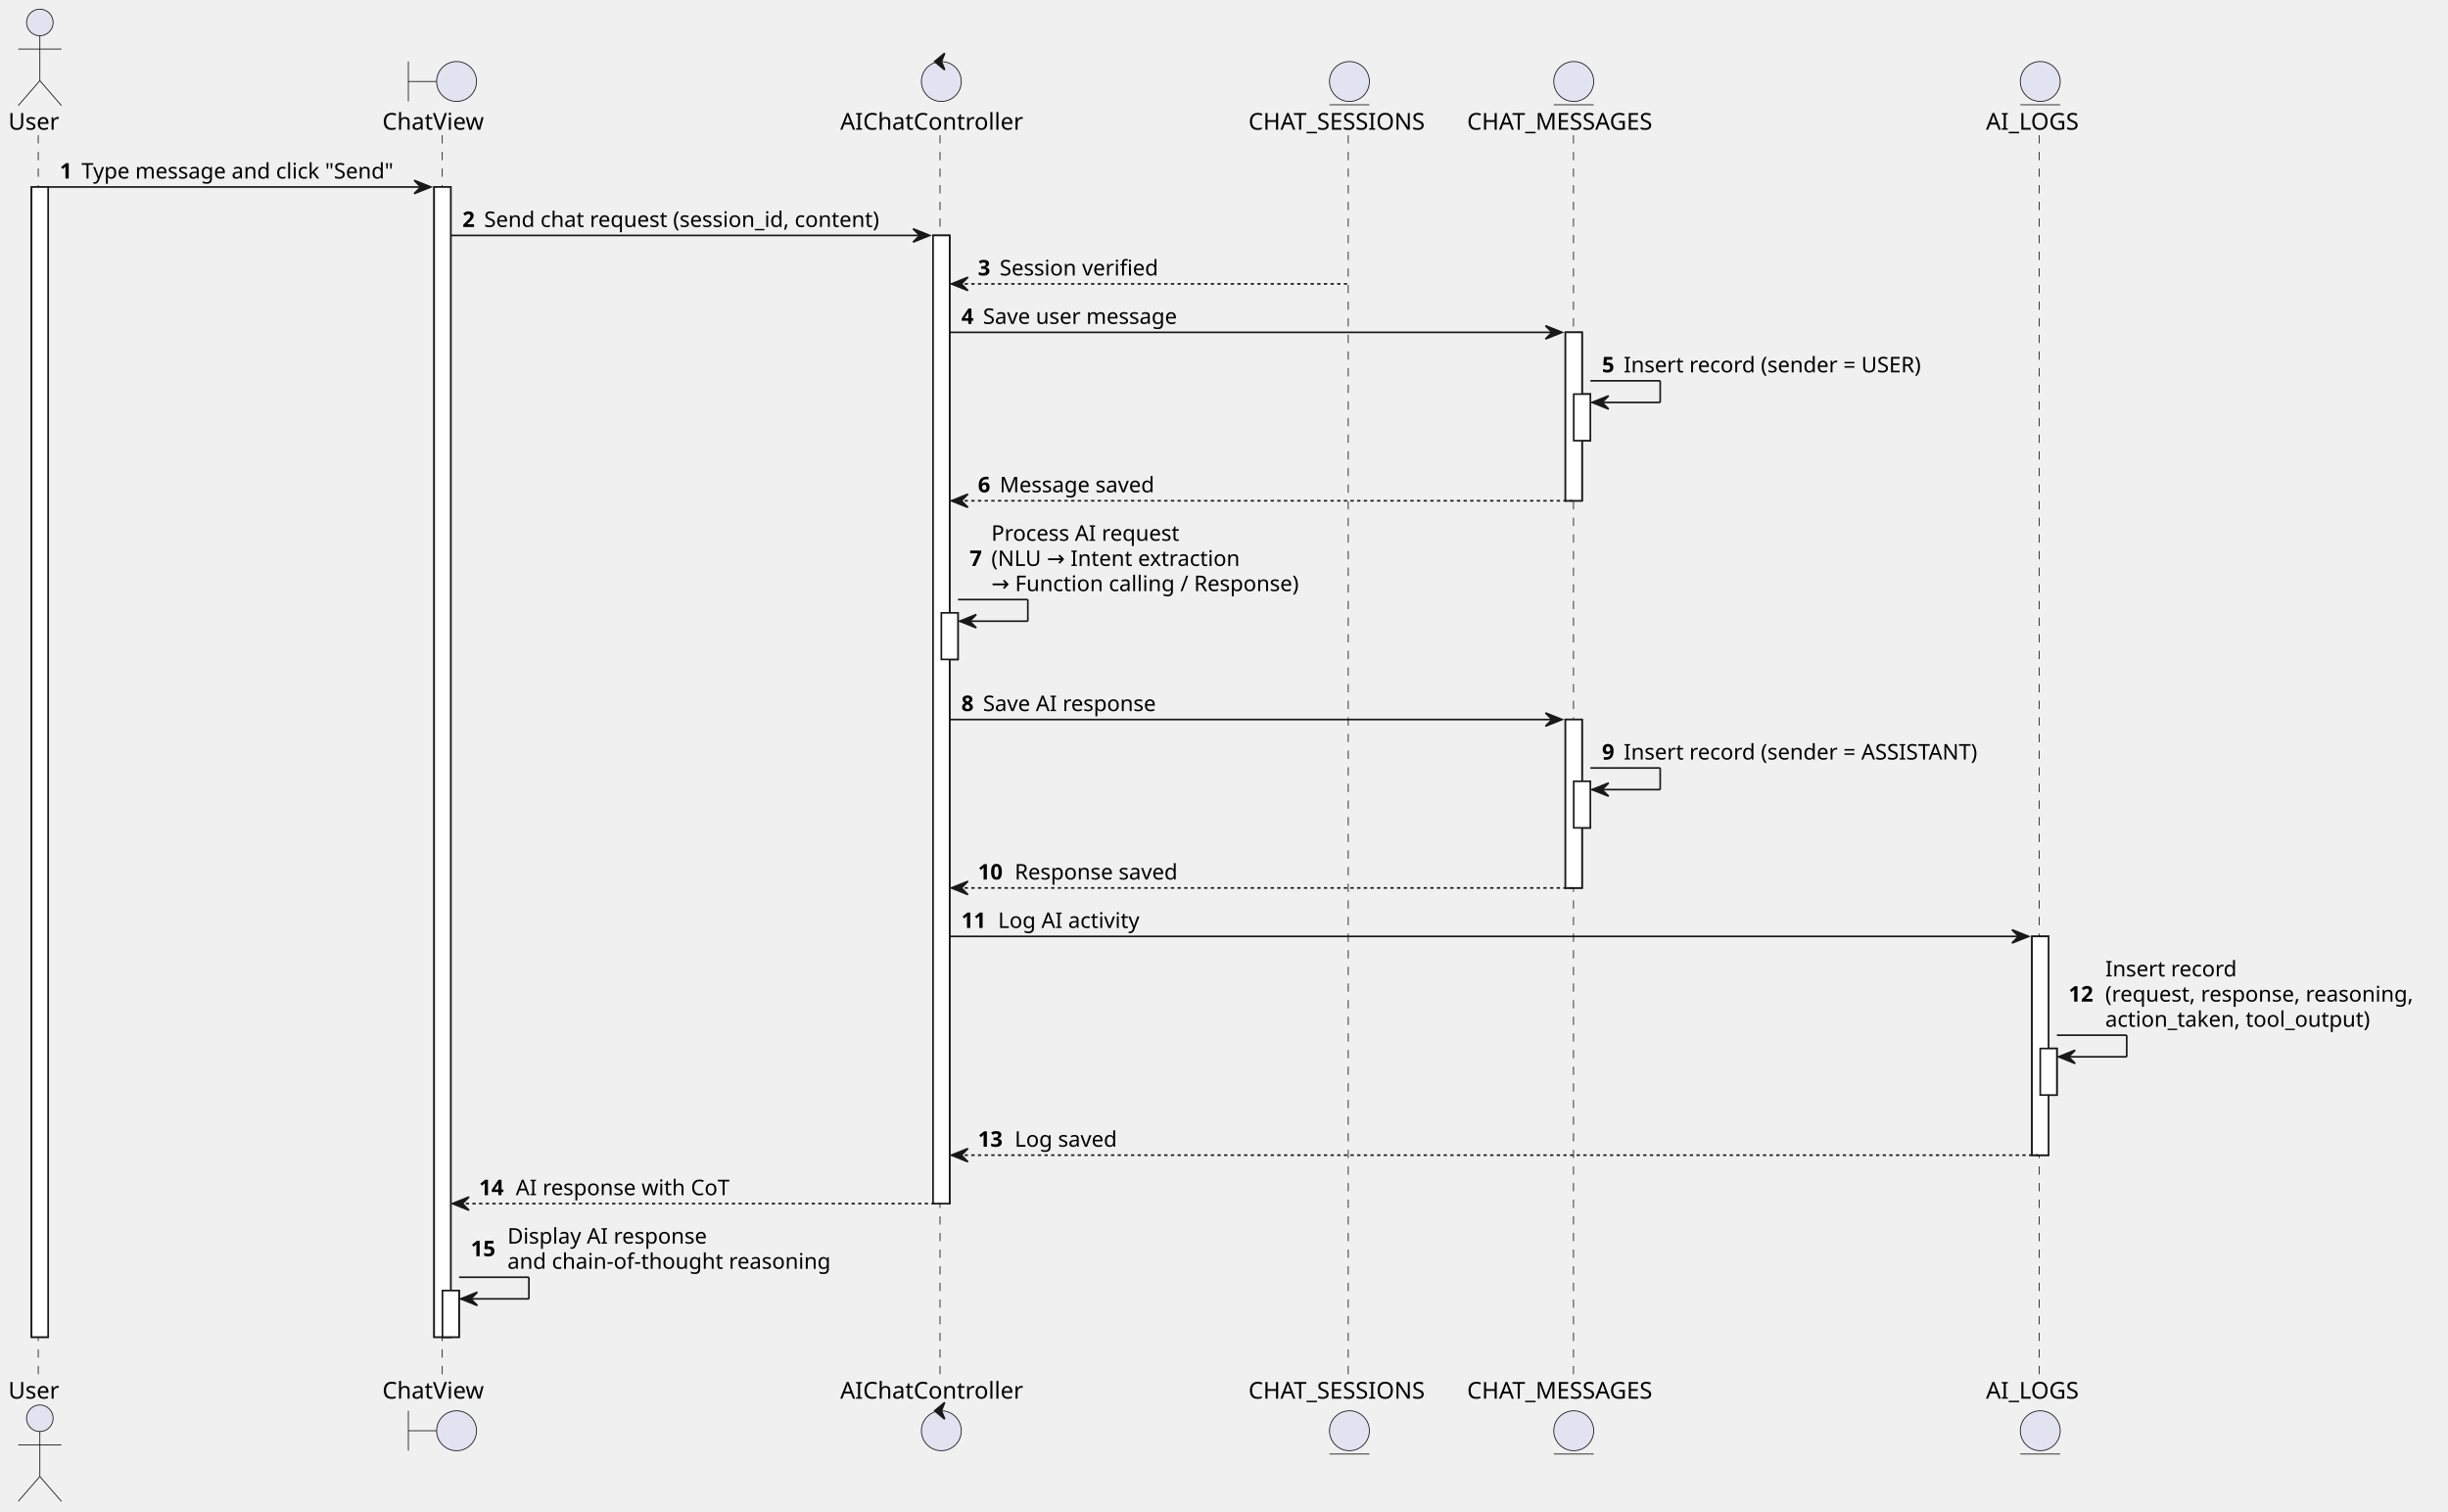
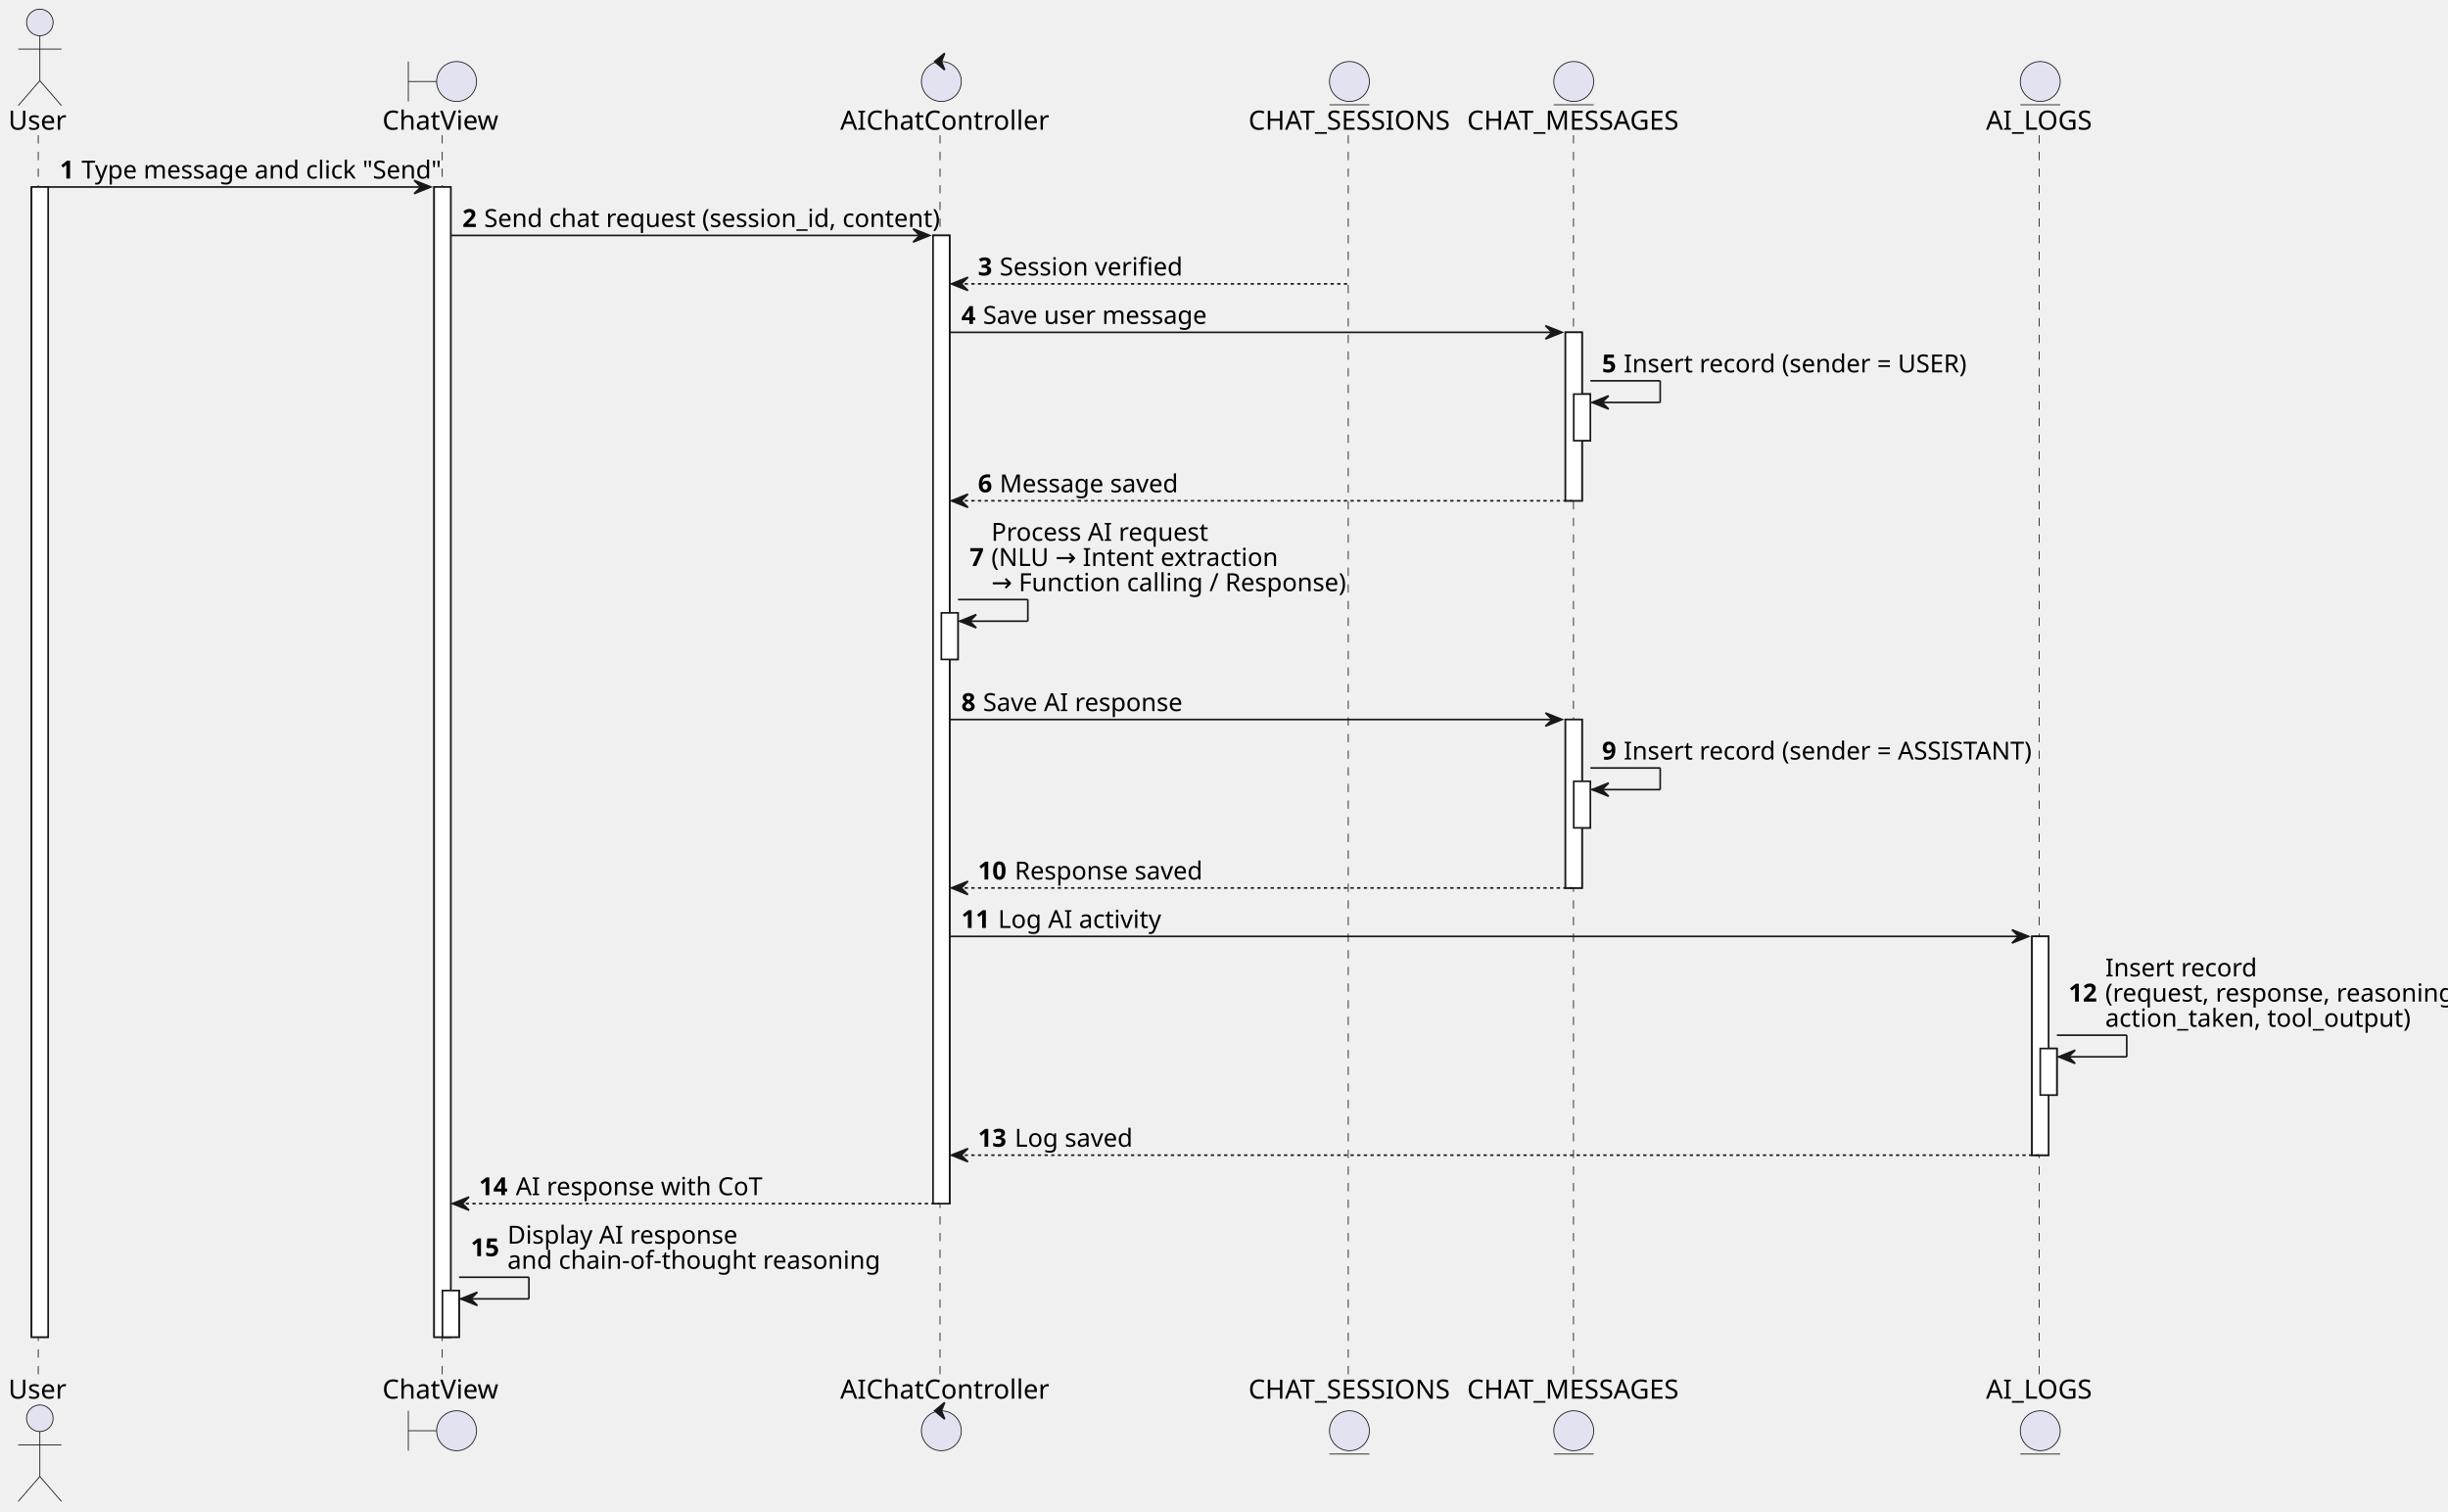
<svg xmlns="http://www.w3.org/2000/svg" contentStyleType="text/css" data-diagram-type="SEQUENCE" height="909px" preserveAspectRatio="none" style="width:1472px;height:909px;background:#FFFFFF;" version="1.1" viewBox="0 0 1472 909" width="1472px" zoomAndPan="magnify">
  <defs />
  <g>
    <g>
      <rect fill="#FFFFFF" height="691.523" style="stroke:#181818;stroke-width:1;" width="10" x="18.955" y="112.43" />
    </g>
    <g>
      <rect fill="#FFFFFF" height="691.523" style="stroke:#181818;stroke-width:1;" width="10" x="261.043" y="112.43" />
    </g>
    <g>
      <rect fill="#FFFFFF" height="28" style="stroke:#181818;stroke-width:1;" width="10" x="266.043" y="775.953" />
    </g>
    <g>
      <rect fill="#FFFFFF" height="582.125" style="stroke:#181818;stroke-width:1;" width="10" x="561.044" y="141.562" />
    </g>
    <g>
      <rect fill="#FFFFFF" height="28" style="stroke:#181818;stroke-width:1;" width="10" x="566.044" y="368.492" />
    </g>
    <g>
      <rect fill="#FFFFFF" height="101.266" style="stroke:#181818;stroke-width:1;" width="10" x="941.295" y="199.828" />
    </g>
    <g>
      <rect fill="#FFFFFF" height="28" style="stroke:#181818;stroke-width:1;" width="10" x="946.295" y="236.961" />
    </g>
    <g>
      <rect fill="#FFFFFF" height="101.266" style="stroke:#181818;stroke-width:1;" width="10" x="941.295" y="432.625" />
    </g>
    <g>
      <rect fill="#FFFFFF" height="28" style="stroke:#181818;stroke-width:1;" width="10" x="946.295" y="469.758" />
    </g>
    <g>
      <rect fill="#FFFFFF" height="131.531" style="stroke:#181818;stroke-width:1;" width="10" x="1221.82" y="563.023" />
    </g>
    <g>
      <rect fill="#FFFFFF" height="28" style="stroke:#181818;stroke-width:1;" width="10" x="1226.82" y="630.422" />
    </g>
    <g class="participant-lifeline" data-entity-uid="part1" data-qualified-name="U" id="part1-lifeline">
      <g>
        <rect fill="#000000" fill-opacity="0" height="747.656" width="8" x="19.955" y="81.297" />
        <line style="stroke:#181818;stroke-width:0.5;stroke-dasharray:5,5;" x1="23" x2="23" y1="81.297" y2="828.953" />
      </g>
    </g>
    <g class="participant-lifeline" data-entity-uid="part2" data-qualified-name="CV" id="part2-lifeline">
      <g>
        <rect fill="#000000" fill-opacity="0" height="747.656" width="8" x="262.043" y="81.297" />
        <line style="stroke:#181818;stroke-width:0.5;stroke-dasharray:5,5;" x1="265.919" x2="265.919" y1="81.297" y2="828.953" />
      </g>
    </g>
    <g class="participant-lifeline" data-entity-uid="part3" data-qualified-name="ACC" id="part3-lifeline">
      <g>
        <rect fill="#000000" fill-opacity="0" height="747.656" width="8" x="562.044" y="81.297" />
        <line style="stroke:#181818;stroke-width:0.5;stroke-dasharray:5,5;" x1="565.246" x2="565.246" y1="81.297" y2="828.953" />
      </g>
    </g>
    <g class="participant-lifeline" data-entity-uid="part4" data-qualified-name="CS" id="part4-lifeline">
      <g>
        <rect fill="#000000" fill-opacity="0" height="747.656" width="8" x="807.428" y="81.297" />
        <line style="stroke:#181818;stroke-width:0.5;stroke-dasharray:5,5;" x1="810.706" x2="810.706" y1="81.297" y2="828.953" />
      </g>
    </g>
    <g class="participant-lifeline" data-entity-uid="part5" data-qualified-name="CM" id="part5-lifeline">
      <g>
        <rect fill="#000000" fill-opacity="0" height="747.656" width="8" x="942.295" y="81.297" />
        <line style="stroke:#181818;stroke-width:0.5;stroke-dasharray:5,5;" x1="946.151" x2="946.151" y1="81.297" y2="828.953" />
      </g>
    </g>
    <g class="participant-lifeline" data-entity-uid="part6" data-qualified-name="AL" id="part6-lifeline">
      <g>
        <rect fill="#000000" fill-opacity="0" height="747.656" width="8" x="1222.82" y="81.297" />
        <line style="stroke:#181818;stroke-width:0.5;stroke-dasharray:5,5;" x1="1226.189" x2="1226.189" y1="81.297" y2="828.953" />
      </g>
    </g>
    <g class="participant participant-head" data-entity-uid="part1" data-qualified-name="U" id="part1-head">
-       <text fill="#000000" font-family="sans-serif" font-size="14" lengthAdjust="spacing" textLength="31.91" x="5" y="77.995">User</text>
+       <text fill="#000000" font-family="sans-serif" font-size="16" lengthAdjust="spacing" textLength="31.91" x="5" y="77.995">User</text>
      <ellipse cx="23.955" cy="13.5" fill="#E2E2F0" rx="8" ry="8" style="stroke:#181818;stroke-width:0.5;" />
      <path d="M23.955,21.5 L23.955,48.5 M10.955,29.5 L36.955,29.5 M23.955,48.5 L10.955,63.5 M23.955,48.5 L36.955,63.5" fill="none" style="stroke:#181818;stroke-width:0.5;" />
    </g>
    <g class="participant participant-tail" data-entity-uid="part1" data-qualified-name="U" id="part1-tail">
-       <text fill="#000000" font-family="sans-serif" font-size="14" lengthAdjust="spacing" textLength="31.91" x="5" y="840.948">User</text>
+       <text fill="#000000" font-family="sans-serif" font-size="16" lengthAdjust="spacing" textLength="31.91" x="5" y="840.948">User</text>
      <ellipse cx="23.955" cy="852.75" fill="#E2E2F0" rx="8" ry="8" style="stroke:#181818;stroke-width:0.5;" />
      <path d="M23.955,860.75 L23.955,887.75 M10.955,868.75 L36.955,868.75 M23.955,887.75 L10.955,902.75 M23.955,887.75 L36.955,902.75" fill="none" style="stroke:#181818;stroke-width:0.5;" />
    </g>
    <g class="participant participant-head" data-entity-uid="part2" data-qualified-name="CV" id="part2-head">
-       <text fill="#000000" font-family="sans-serif" font-size="14" lengthAdjust="spacing" textLength="66.247" x="229.919" y="77.995">ChatView</text>
+       <text fill="#000000" font-family="sans-serif" font-size="16" lengthAdjust="spacing" textLength="66.247" x="229.919" y="77.995">ChatView</text>
      <path d="M245.542,37 L245.542,61 M245.542,49 L262.543,49" fill="none" style="stroke:#181818;stroke-width:0.5;" />
      <ellipse cx="274.543" cy="49" fill="#E2E2F0" rx="12" ry="12" style="stroke:#181818;stroke-width:0.5;" />
    </g>
    <g class="participant participant-tail" data-entity-uid="part2" data-qualified-name="CV" id="part2-tail">
-       <text fill="#000000" font-family="sans-serif" font-size="14" lengthAdjust="spacing" textLength="66.247" x="229.919" y="840.948">ChatView</text>
+       <text fill="#000000" font-family="sans-serif" font-size="16" lengthAdjust="spacing" textLength="66.247" x="229.919" y="840.948">ChatView</text>
      <path d="M245.542,848.25 L245.542,872.25 M245.542,860.25 L262.543,860.25" fill="none" style="stroke:#181818;stroke-width:0.5;" />
      <ellipse cx="274.543" cy="860.25" fill="#E2E2F0" rx="12" ry="12" style="stroke:#181818;stroke-width:0.5;" />
    </g>
    <g class="participant participant-head" data-entity-uid="part3" data-qualified-name="ACC" id="part3-head">
-       <text fill="#000000" font-family="sans-serif" font-size="14" lengthAdjust="spacing" textLength="115.596" x="505.246" y="77.995">AIChatController</text>
+       <text fill="#000000" font-family="sans-serif" font-size="16" lengthAdjust="spacing" textLength="115.596" x="505.246" y="77.995">AIChatController</text>
      <ellipse cx="566.044" cy="49" fill="#E2E2F0" rx="12" ry="12" style="stroke:#181818;stroke-width:0.5;" />
      <polygon fill="#181818" points="562.044,37,568.044,32,566.044,37,568.044,42,562.044,37" style="stroke:#181818;stroke-width:1;" />
    </g>
    <g class="participant participant-tail" data-entity-uid="part3" data-qualified-name="ACC" id="part3-tail">
-       <text fill="#000000" font-family="sans-serif" font-size="14" lengthAdjust="spacing" textLength="115.596" x="505.246" y="840.948">AIChatController</text>
+       <text fill="#000000" font-family="sans-serif" font-size="16" lengthAdjust="spacing" textLength="115.596" x="505.246" y="840.948">AIChatController</text>
      <ellipse cx="566.044" cy="860.25" fill="#E2E2F0" rx="12" ry="12" style="stroke:#181818;stroke-width:0.5;" />
      <polygon fill="#181818" points="562.044,848.25,568.044,843.25,566.044,848.25,568.044,853.25,562.044,848.25" style="stroke:#181818;stroke-width:1;" />
    </g>
    <g class="participant participant-head" data-entity-uid="part4" data-qualified-name="CS" id="part4-head">
-       <text fill="#000000" font-family="sans-serif" font-size="14" lengthAdjust="spacing" textLength="115.445" x="750.706" y="77.995">CHAT_SESSIONS</text>
+       <text fill="#000000" font-family="sans-serif" font-size="16" lengthAdjust="spacing" textLength="115.445" x="750.706" y="77.995">CHAT_SESSIONS</text>
      <ellipse cx="811.428" cy="49" fill="#E2E2F0" rx="12" ry="12" style="stroke:#181818;stroke-width:0.5;" />
      <line style="stroke:#181818;stroke-width:0.5;" x1="799.428" x2="823.428" y1="63" y2="63" />
    </g>
    <g class="participant participant-tail" data-entity-uid="part4" data-qualified-name="CS" id="part4-tail">
-       <text fill="#000000" font-family="sans-serif" font-size="14" lengthAdjust="spacing" textLength="115.445" x="750.706" y="840.948">CHAT_SESSIONS</text>
+       <text fill="#000000" font-family="sans-serif" font-size="16" lengthAdjust="spacing" textLength="115.445" x="750.706" y="840.948">CHAT_SESSIONS</text>
      <ellipse cx="811.428" cy="860.25" fill="#E2E2F0" rx="12" ry="12" style="stroke:#181818;stroke-width:0.5;" />
      <line style="stroke:#181818;stroke-width:0.5;" x1="799.428" x2="823.428" y1="874.25" y2="874.25" />
    </g>
    <g class="participant participant-head" data-entity-uid="part5" data-qualified-name="CM" id="part5-head">
-       <text fill="#000000" font-family="sans-serif" font-size="14" lengthAdjust="spacing" textLength="122.288" x="882.151" y="77.995">CHAT_MESSAGES</text>
+       <text fill="#000000" font-family="sans-serif" font-size="16" lengthAdjust="spacing" textLength="122.288" x="882.151" y="77.995">CHAT_MESSAGES</text>
      <ellipse cx="946.295" cy="49" fill="#E2E2F0" rx="12" ry="12" style="stroke:#181818;stroke-width:0.5;" />
      <line style="stroke:#181818;stroke-width:0.5;" x1="934.295" x2="958.295" y1="63" y2="63" />
    </g>
    <g class="participant participant-tail" data-entity-uid="part5" data-qualified-name="CM" id="part5-tail">
-       <text fill="#000000" font-family="sans-serif" font-size="14" lengthAdjust="spacing" textLength="122.288" x="882.151" y="840.948">CHAT_MESSAGES</text>
+       <text fill="#000000" font-family="sans-serif" font-size="16" lengthAdjust="spacing" textLength="122.288" x="882.151" y="840.948">CHAT_MESSAGES</text>
      <ellipse cx="946.295" cy="860.25" fill="#E2E2F0" rx="12" ry="12" style="stroke:#181818;stroke-width:0.5;" />
      <line style="stroke:#181818;stroke-width:0.5;" x1="934.295" x2="958.295" y1="874.25" y2="874.25" />
    </g>
    <g class="participant participant-head" data-entity-uid="part6" data-qualified-name="AL" id="part6-head">
-       <text fill="#000000" font-family="sans-serif" font-size="14" lengthAdjust="spacing" textLength="59.261" x="1194.189" y="77.995">AI_LOGS</text>
+       <text fill="#000000" font-family="sans-serif" font-size="16" lengthAdjust="spacing" textLength="59.261" x="1194.189" y="77.995">AI_LOGS</text>
      <ellipse cx="1226.82" cy="49" fill="#E2E2F0" rx="12" ry="12" style="stroke:#181818;stroke-width:0.5;" />
      <line style="stroke:#181818;stroke-width:0.5;" x1="1214.82" x2="1238.82" y1="63" y2="63" />
    </g>
    <g class="participant participant-tail" data-entity-uid="part6" data-qualified-name="AL" id="part6-tail">
-       <text fill="#000000" font-family="sans-serif" font-size="14" lengthAdjust="spacing" textLength="59.261" x="1194.189" y="840.948">AI_LOGS</text>
+       <text fill="#000000" font-family="sans-serif" font-size="16" lengthAdjust="spacing" textLength="59.261" x="1194.189" y="840.948">AI_LOGS</text>
      <ellipse cx="1226.82" cy="860.25" fill="#E2E2F0" rx="12" ry="12" style="stroke:#181818;stroke-width:0.5;" />
      <line style="stroke:#181818;stroke-width:0.5;" x1="1214.82" x2="1238.82" y1="874.25" y2="874.25" />
    </g>
    <g>
      <rect fill="#FFFFFF" height="691.523" style="stroke:#181818;stroke-width:1;" width="10" x="18.955" y="112.43" />
    </g>
    <g>
      <rect fill="#FFFFFF" height="691.523" style="stroke:#181818;stroke-width:1;" width="10" x="261.043" y="112.43" />
    </g>
    <g>
      <rect fill="#FFFFFF" height="28" style="stroke:#181818;stroke-width:1;" width="10" x="266.043" y="775.953" />
    </g>
    <g>
      <rect fill="#FFFFFF" height="582.125" style="stroke:#181818;stroke-width:1;" width="10" x="561.044" y="141.562" />
    </g>
    <g>
      <rect fill="#FFFFFF" height="28" style="stroke:#181818;stroke-width:1;" width="10" x="566.044" y="368.492" />
    </g>
    <g>
      <rect fill="#FFFFFF" height="101.266" style="stroke:#181818;stroke-width:1;" width="10" x="941.295" y="199.828" />
    </g>
    <g>
      <rect fill="#FFFFFF" height="28" style="stroke:#181818;stroke-width:1;" width="10" x="946.295" y="236.961" />
    </g>
    <g>
      <rect fill="#FFFFFF" height="101.266" style="stroke:#181818;stroke-width:1;" width="10" x="941.295" y="432.625" />
    </g>
    <g>
      <rect fill="#FFFFFF" height="28" style="stroke:#181818;stroke-width:1;" width="10" x="946.295" y="469.758" />
    </g>
    <g>
      <rect fill="#FFFFFF" height="131.531" style="stroke:#181818;stroke-width:1;" width="10" x="1221.82" y="563.023" />
    </g>
    <g>
      <rect fill="#FFFFFF" height="28" style="stroke:#181818;stroke-width:1;" width="10" x="1226.82" y="630.422" />
    </g>
    <g class="message" data-entity-1="part1" data-entity-2="part2" id="msg1">
      <polygon fill="#181818" points="249.042,108.43,259.043,112.43,249.042,116.43,253.042,112.43" style="stroke:#181818;stroke-width:1;" />
      <line style="stroke:#181818;stroke-width:1;" x1="28.955" x2="255.042" y1="112.43" y2="112.43" />
-       <text fill="#000000" font-family="sans-serif" font-size="13" font-weight="bold" lengthAdjust="spacing" textLength="9.045" x="35.955" y="107.364">1</text>
-       <text fill="#000000" font-family="sans-serif" font-size="13" lengthAdjust="spacing" textLength="205.042" x="49.001" y="107.364">Type message and click "Send"</text>
+       <text fill="#000000" font-family="sans-serif" font-size="15" font-weight="bold" lengthAdjust="spacing" textLength="9.045" x="35.955" y="107.364">1</text>
+       <text fill="#000000" font-family="sans-serif" font-size="15" lengthAdjust="spacing" textLength="205.042" x="49.001" y="107.364">Type message and click "Send"</text>
    </g>
    <g class="message" data-entity-1="part2" data-entity-2="part3" id="msg2">
      <polygon fill="#181818" points="549.044,137.562,559.044,141.562,549.044,145.562,553.044,141.562" style="stroke:#181818;stroke-width:1;" />
      <line style="stroke:#181818;stroke-width:1;" x1="271.043" x2="555.044" y1="141.562" y2="141.562" />
-       <text fill="#000000" font-family="sans-serif" font-size="13" font-weight="bold" lengthAdjust="spacing" textLength="9.045" x="278.043" y="136.497">2</text>
-       <text fill="#000000" font-family="sans-serif" font-size="13" lengthAdjust="spacing" textLength="257.956" x="291.088" y="136.497">Send chat request (session_id, content)</text>
+       <text fill="#000000" font-family="sans-serif" font-size="15" font-weight="bold" lengthAdjust="spacing" textLength="9.045" x="278.043" y="136.497">2</text>
+       <text fill="#000000" font-family="sans-serif" font-size="15" lengthAdjust="spacing" textLength="257.956" x="291.088" y="136.497">Send chat request (session_id, content)</text>
    </g>
    <g class="message" data-entity-1="part4" data-entity-2="part3" id="msg3">
      <polygon fill="#181818" points="582.044,166.695,572.044,170.695,582.044,174.695,578.044,170.695" style="stroke:#181818;stroke-width:1;" />
      <line style="stroke:#181818;stroke-width:1;stroke-dasharray:2,2;" x1="576.044" x2="810.428" y1="170.695" y2="170.695" />
-       <text fill="#000000" font-family="sans-serif" font-size="13" font-weight="bold" lengthAdjust="spacing" textLength="9.045" x="588.044" y="165.629">3</text>
-       <text fill="#000000" font-family="sans-serif" font-size="13" lengthAdjust="spacing" textLength="102.819" x="601.089" y="165.629">Session verified</text>
+       <text fill="#000000" font-family="sans-serif" font-size="15" font-weight="bold" lengthAdjust="spacing" textLength="9.045" x="588.044" y="165.629">3</text>
+       <text fill="#000000" font-family="sans-serif" font-size="15" lengthAdjust="spacing" textLength="102.819" x="601.089" y="165.629">Session verified</text>
    </g>
    <g class="message" data-entity-1="part3" data-entity-2="part5" id="msg4">
      <polygon fill="#181818" points="929.295,195.828,939.295,199.828,929.295,203.828,933.295,199.828" style="stroke:#181818;stroke-width:1;" />
      <line style="stroke:#181818;stroke-width:1;" x1="571.044" x2="935.295" y1="199.828" y2="199.828" />
-       <text fill="#000000" font-family="sans-serif" font-size="13" font-weight="bold" lengthAdjust="spacing" textLength="9.045" x="578.044" y="194.762">4</text>
-       <text fill="#000000" font-family="sans-serif" font-size="13" lengthAdjust="spacing" textLength="126.953" x="591.089" y="194.762">Save user message</text>
+       <text fill="#000000" font-family="sans-serif" font-size="15" font-weight="bold" lengthAdjust="spacing" textLength="9.045" x="578.044" y="194.762">4</text>
+       <text fill="#000000" font-family="sans-serif" font-size="15" lengthAdjust="spacing" textLength="126.953" x="591.089" y="194.762">Save user message</text>
    </g>
    <g class="message" data-entity-1="part5" data-entity-2="part5" id="msg5">
      <line style="stroke:#181818;stroke-width:1;" x1="956.295" x2="998.295" y1="228.961" y2="228.961" />
      <line style="stroke:#181818;stroke-width:1;" x1="998.295" x2="998.295" y1="228.961" y2="241.961" />
      <line style="stroke:#181818;stroke-width:1;" x1="957.295" x2="998.295" y1="241.961" y2="241.961" />
      <polygon fill="#181818" points="967.295,237.961,957.295,241.961,967.295,245.961,963.295,241.961" style="stroke:#181818;stroke-width:1;" />
-       <text fill="#000000" font-family="sans-serif" font-size="13" font-weight="bold" lengthAdjust="spacing" textLength="9.045" x="963.295" y="223.895">5</text>
-       <text fill="#000000" font-family="sans-serif" font-size="13" lengthAdjust="spacing" textLength="196.511" x="976.34" y="223.895">Insert record (sender = USER)</text>
+       <text fill="#000000" font-family="sans-serif" font-size="15" font-weight="bold" lengthAdjust="spacing" textLength="9.045" x="963.295" y="223.895">5</text>
+       <text fill="#000000" font-family="sans-serif" font-size="15" lengthAdjust="spacing" textLength="196.511" x="976.34" y="223.895">Insert record (sender = USER)</text>
    </g>
    <g class="message" data-entity-1="part5" data-entity-2="part3" id="msg6">
      <polygon fill="#181818" points="582.044,297.094,572.044,301.094,582.044,305.094,578.044,301.094" style="stroke:#181818;stroke-width:1;" />
      <line style="stroke:#181818;stroke-width:1;stroke-dasharray:2,2;" x1="576.044" x2="945.295" y1="301.094" y2="301.094" />
-       <text fill="#000000" font-family="sans-serif" font-size="13" font-weight="bold" lengthAdjust="spacing" textLength="9.045" x="588.044" y="296.028">6</text>
-       <text fill="#000000" font-family="sans-serif" font-size="13" lengthAdjust="spacing" textLength="99.791" x="601.089" y="296.028">Message saved</text>
+       <text fill="#000000" font-family="sans-serif" font-size="15" font-weight="bold" lengthAdjust="spacing" textLength="9.045" x="588.044" y="296.028">6</text>
+       <text fill="#000000" font-family="sans-serif" font-size="15" lengthAdjust="spacing" textLength="99.791" x="601.089" y="296.028">Message saved</text>
    </g>
    <g class="message" data-entity-1="part3" data-entity-2="part3" id="msg7">
      <line style="stroke:#181818;stroke-width:1;" x1="576.044" x2="618.044" y1="360.492" y2="360.492" />
      <line style="stroke:#181818;stroke-width:1;" x1="618.044" x2="618.044" y1="360.492" y2="373.492" />
      <line style="stroke:#181818;stroke-width:1;" x1="577.044" x2="618.044" y1="373.492" y2="373.492" />
      <polygon fill="#181818" points="587.044,369.492,577.044,373.492,587.044,377.492,583.044,373.492" style="stroke:#181818;stroke-width:1;" />
-       <text fill="#000000" font-family="sans-serif" font-size="13" font-weight="bold" lengthAdjust="spacing" textLength="9.045" x="583.044" y="340.293">7</text>
-       <text fill="#000000" font-family="sans-serif" font-size="13" lengthAdjust="spacing" textLength="120.523" x="596.089" y="325.161">Process AI request</text>
-       <text fill="#000000" font-family="sans-serif" font-size="13" lengthAdjust="spacing" textLength="159.498" x="596.089" y="340.293">(NLU → Intent extraction</text>
-       <text fill="#000000" font-family="sans-serif" font-size="13" lengthAdjust="spacing" textLength="198.339" x="596.089" y="355.426">→ Function calling / Response)</text>
+       <text fill="#000000" font-family="sans-serif" font-size="15" font-weight="bold" lengthAdjust="spacing" textLength="9.045" x="583.044" y="340.293">7</text>
+       <text fill="#000000" font-family="sans-serif" font-size="15" lengthAdjust="spacing" textLength="120.523" x="596.089" y="325.161">Process AI request</text>
+       <text fill="#000000" font-family="sans-serif" font-size="15" lengthAdjust="spacing" textLength="159.498" x="596.089" y="340.293">(NLU → Intent extraction</text>
+       <text fill="#000000" font-family="sans-serif" font-size="15" lengthAdjust="spacing" textLength="198.339" x="596.089" y="355.426">→ Function calling / Response)</text>
    </g>
    <g class="message" data-entity-1="part3" data-entity-2="part5" id="msg8">
      <polygon fill="#181818" points="929.295,428.625,939.295,432.625,929.295,436.625,933.295,432.625" style="stroke:#181818;stroke-width:1;" />
      <line style="stroke:#181818;stroke-width:1;" x1="571.044" x2="935.295" y1="432.625" y2="432.625" />
-       <text fill="#000000" font-family="sans-serif" font-size="13" font-weight="bold" lengthAdjust="spacing" textLength="9.045" x="578.044" y="427.559">8</text>
-       <text fill="#000000" font-family="sans-serif" font-size="13" lengthAdjust="spacing" textLength="112.233" x="591.089" y="427.559">Save AI response</text>
+       <text fill="#000000" font-family="sans-serif" font-size="15" font-weight="bold" lengthAdjust="spacing" textLength="9.045" x="578.044" y="427.559">8</text>
+       <text fill="#000000" font-family="sans-serif" font-size="15" lengthAdjust="spacing" textLength="112.233" x="591.089" y="427.559">Save AI response</text>
    </g>
    <g class="message" data-entity-1="part5" data-entity-2="part5" id="msg9">
      <line style="stroke:#181818;stroke-width:1;" x1="956.295" x2="998.295" y1="461.758" y2="461.758" />
      <line style="stroke:#181818;stroke-width:1;" x1="998.295" x2="998.295" y1="461.758" y2="474.758" />
      <line style="stroke:#181818;stroke-width:1;" x1="957.295" x2="998.295" y1="474.758" y2="474.758" />
      <polygon fill="#181818" points="967.295,470.758,957.295,474.758,967.295,478.758,963.295,474.758" style="stroke:#181818;stroke-width:1;" />
-       <text fill="#000000" font-family="sans-serif" font-size="13" font-weight="bold" lengthAdjust="spacing" textLength="9.045" x="963.295" y="456.692">9</text>
-       <text fill="#000000" font-family="sans-serif" font-size="13" lengthAdjust="spacing" textLength="233.48" x="976.34" y="456.692">Insert record (sender = ASSISTANT)</text>
+       <text fill="#000000" font-family="sans-serif" font-size="15" font-weight="bold" lengthAdjust="spacing" textLength="9.045" x="963.295" y="456.692">9</text>
+       <text fill="#000000" font-family="sans-serif" font-size="15" lengthAdjust="spacing" textLength="233.48" x="976.34" y="456.692">Insert record (sender = ASSISTANT)</text>
    </g>
    <g class="message" data-entity-1="part5" data-entity-2="part3" id="msg10">
      <polygon fill="#181818" points="582.044,529.891,572.044,533.891,582.044,537.891,578.044,533.891" style="stroke:#181818;stroke-width:1;" />
      <line style="stroke:#181818;stroke-width:1;stroke-dasharray:2,2;" x1="576.044" x2="945.295" y1="533.891" y2="533.891" />
-       <text fill="#000000" font-family="sans-serif" font-size="13" font-weight="bold" lengthAdjust="spacing" textLength="18.091" x="588.044" y="528.825">10</text>
-       <text fill="#000000" font-family="sans-serif" font-size="13" lengthAdjust="spacing" textLength="105.835" x="610.135" y="528.825">Response saved</text>
+       <text fill="#000000" font-family="sans-serif" font-size="15" font-weight="bold" lengthAdjust="spacing" textLength="18.091" x="588.044" y="528.825">10</text>
+       <text fill="#000000" font-family="sans-serif" font-size="15" lengthAdjust="spacing" textLength="105.835" x="610.135" y="528.825">Response saved</text>
    </g>
    <g class="message" data-entity-1="part3" data-entity-2="part6" id="msg11">
      <polygon fill="#181818" points="1209.82,559.023,1219.82,563.023,1209.82,567.023,1213.82,563.023" style="stroke:#181818;stroke-width:1;" />
      <line style="stroke:#181818;stroke-width:1;" x1="571.044" x2="1215.82" y1="563.023" y2="563.023" />
-       <text fill="#000000" font-family="sans-serif" font-size="13" font-weight="bold" lengthAdjust="spacing" textLength="18.091" x="578.044" y="557.957">11</text>
-       <text fill="#000000" font-family="sans-serif" font-size="13" lengthAdjust="spacing" textLength="92.358" x="600.135" y="557.957">Log AI activity</text>
+       <text fill="#000000" font-family="sans-serif" font-size="15" font-weight="bold" lengthAdjust="spacing" textLength="18.091" x="578.044" y="557.957">11</text>
+       <text fill="#000000" font-family="sans-serif" font-size="15" lengthAdjust="spacing" textLength="92.358" x="600.135" y="557.957">Log AI activity</text>
    </g>
    <g class="message" data-entity-1="part6" data-entity-2="part6" id="msg12">
      <line style="stroke:#181818;stroke-width:1;" x1="1236.82" x2="1278.82" y1="622.422" y2="622.422" />
      <line style="stroke:#181818;stroke-width:1;" x1="1278.82" x2="1278.82" y1="622.422" y2="635.422" />
      <line style="stroke:#181818;stroke-width:1;" x1="1237.82" x2="1278.82" y1="635.422" y2="635.422" />
      <polygon fill="#181818" points="1247.82,631.422,1237.82,635.422,1247.82,639.422,1243.82,635.422" style="stroke:#181818;stroke-width:1;" />
-       <text fill="#000000" font-family="sans-serif" font-size="13" font-weight="bold" lengthAdjust="spacing" textLength="18.091" x="1243.82" y="602.223">12</text>
-       <text fill="#000000" font-family="sans-serif" font-size="13" lengthAdjust="spacing" textLength="83.459" x="1265.911" y="587.09">Insert record</text>
-       <text fill="#000000" font-family="sans-serif" font-size="13" lengthAdjust="spacing" textLength="199.145" x="1265.911" y="602.223">(request, response, reasoning,</text>
-       <text fill="#000000" font-family="sans-serif" font-size="13" lengthAdjust="spacing" textLength="170.676" x="1265.911" y="617.356">action_taken, tool_output)</text>
+       <text fill="#000000" font-family="sans-serif" font-size="15" font-weight="bold" lengthAdjust="spacing" textLength="18.091" x="1243.82" y="602.223">12</text>
+       <text fill="#000000" font-family="sans-serif" font-size="15" lengthAdjust="spacing" textLength="83.459" x="1265.911" y="587.09">Insert record</text>
+       <text fill="#000000" font-family="sans-serif" font-size="15" lengthAdjust="spacing" textLength="199.145" x="1265.911" y="602.223">(request, response, reasoning,</text>
+       <text fill="#000000" font-family="sans-serif" font-size="15" lengthAdjust="spacing" textLength="170.676" x="1265.911" y="617.356">action_taken, tool_output)</text>
    </g>
    <g class="message" data-entity-1="part6" data-entity-2="part3" id="msg13">
      <polygon fill="#181818" points="582.044,690.555,572.044,694.555,582.044,698.555,578.044,694.555" style="stroke:#181818;stroke-width:1;" />
      <line style="stroke:#181818;stroke-width:1;stroke-dasharray:2,2;" x1="576.044" x2="1225.82" y1="694.555" y2="694.555" />
-       <text fill="#000000" font-family="sans-serif" font-size="13" font-weight="bold" lengthAdjust="spacing" textLength="18.091" x="588.044" y="689.489">13</text>
-       <text fill="#000000" font-family="sans-serif" font-size="13" lengthAdjust="spacing" textLength="66.263" x="610.135" y="689.489">Log saved</text>
+       <text fill="#000000" font-family="sans-serif" font-size="15" font-weight="bold" lengthAdjust="spacing" textLength="18.091" x="588.044" y="689.489">13</text>
+       <text fill="#000000" font-family="sans-serif" font-size="15" lengthAdjust="spacing" textLength="66.263" x="610.135" y="689.489">Log saved</text>
    </g>
    <g class="message" data-entity-1="part3" data-entity-2="part2" id="msg14">
      <polygon fill="#181818" points="282.043,719.688,272.043,723.688,282.043,727.688,278.043,723.688" style="stroke:#181818;stroke-width:1;" />
      <line style="stroke:#181818;stroke-width:1;stroke-dasharray:2,2;" x1="276.043" x2="565.044" y1="723.688" y2="723.688" />
-       <text fill="#000000" font-family="sans-serif" font-size="13" font-weight="bold" lengthAdjust="spacing" textLength="18.091" x="288.043" y="718.622">14</text>
-       <text fill="#000000" font-family="sans-serif" font-size="13" lengthAdjust="spacing" textLength="137.008" x="310.133" y="718.622">AI response with CoT</text>
+       <text fill="#000000" font-family="sans-serif" font-size="15" font-weight="bold" lengthAdjust="spacing" textLength="18.091" x="288.043" y="718.622">14</text>
+       <text fill="#000000" font-family="sans-serif" font-size="15" lengthAdjust="spacing" textLength="137.008" x="310.133" y="718.622">AI response with CoT</text>
    </g>
    <g class="message" data-entity-1="part2" data-entity-2="part2" id="msg15">
      <line style="stroke:#181818;stroke-width:1;" x1="276.043" x2="318.043" y1="767.953" y2="767.953" />
      <line style="stroke:#181818;stroke-width:1;" x1="318.043" x2="318.043" y1="767.953" y2="780.953" />
      <line style="stroke:#181818;stroke-width:1;" x1="277.043" x2="318.043" y1="780.953" y2="780.953" />
      <polygon fill="#181818" points="287.043,776.953,277.043,780.953,287.043,784.953,283.043,780.953" style="stroke:#181818;stroke-width:1;" />
-       <text fill="#000000" font-family="sans-serif" font-size="13" font-weight="bold" lengthAdjust="spacing" textLength="18.091" x="283.043" y="755.321">15</text>
-       <text fill="#000000" font-family="sans-serif" font-size="13" lengthAdjust="spacing" textLength="128.242" x="305.133" y="747.754">Display AI response</text>
-       <text fill="#000000" font-family="sans-serif" font-size="13" lengthAdjust="spacing" textLength="205.334" x="305.133" y="762.887">and chain-of-thought reasoning</text>
+       <text fill="#000000" font-family="sans-serif" font-size="15" font-weight="bold" lengthAdjust="spacing" textLength="18.091" x="283.043" y="755.321">15</text>
+       <text fill="#000000" font-family="sans-serif" font-size="15" lengthAdjust="spacing" textLength="128.242" x="305.133" y="747.754">Display AI response</text>
+       <text fill="#000000" font-family="sans-serif" font-size="15" lengthAdjust="spacing" textLength="205.334" x="305.133" y="762.887">and chain-of-thought reasoning</text>
    </g>
  </g>
</svg>
